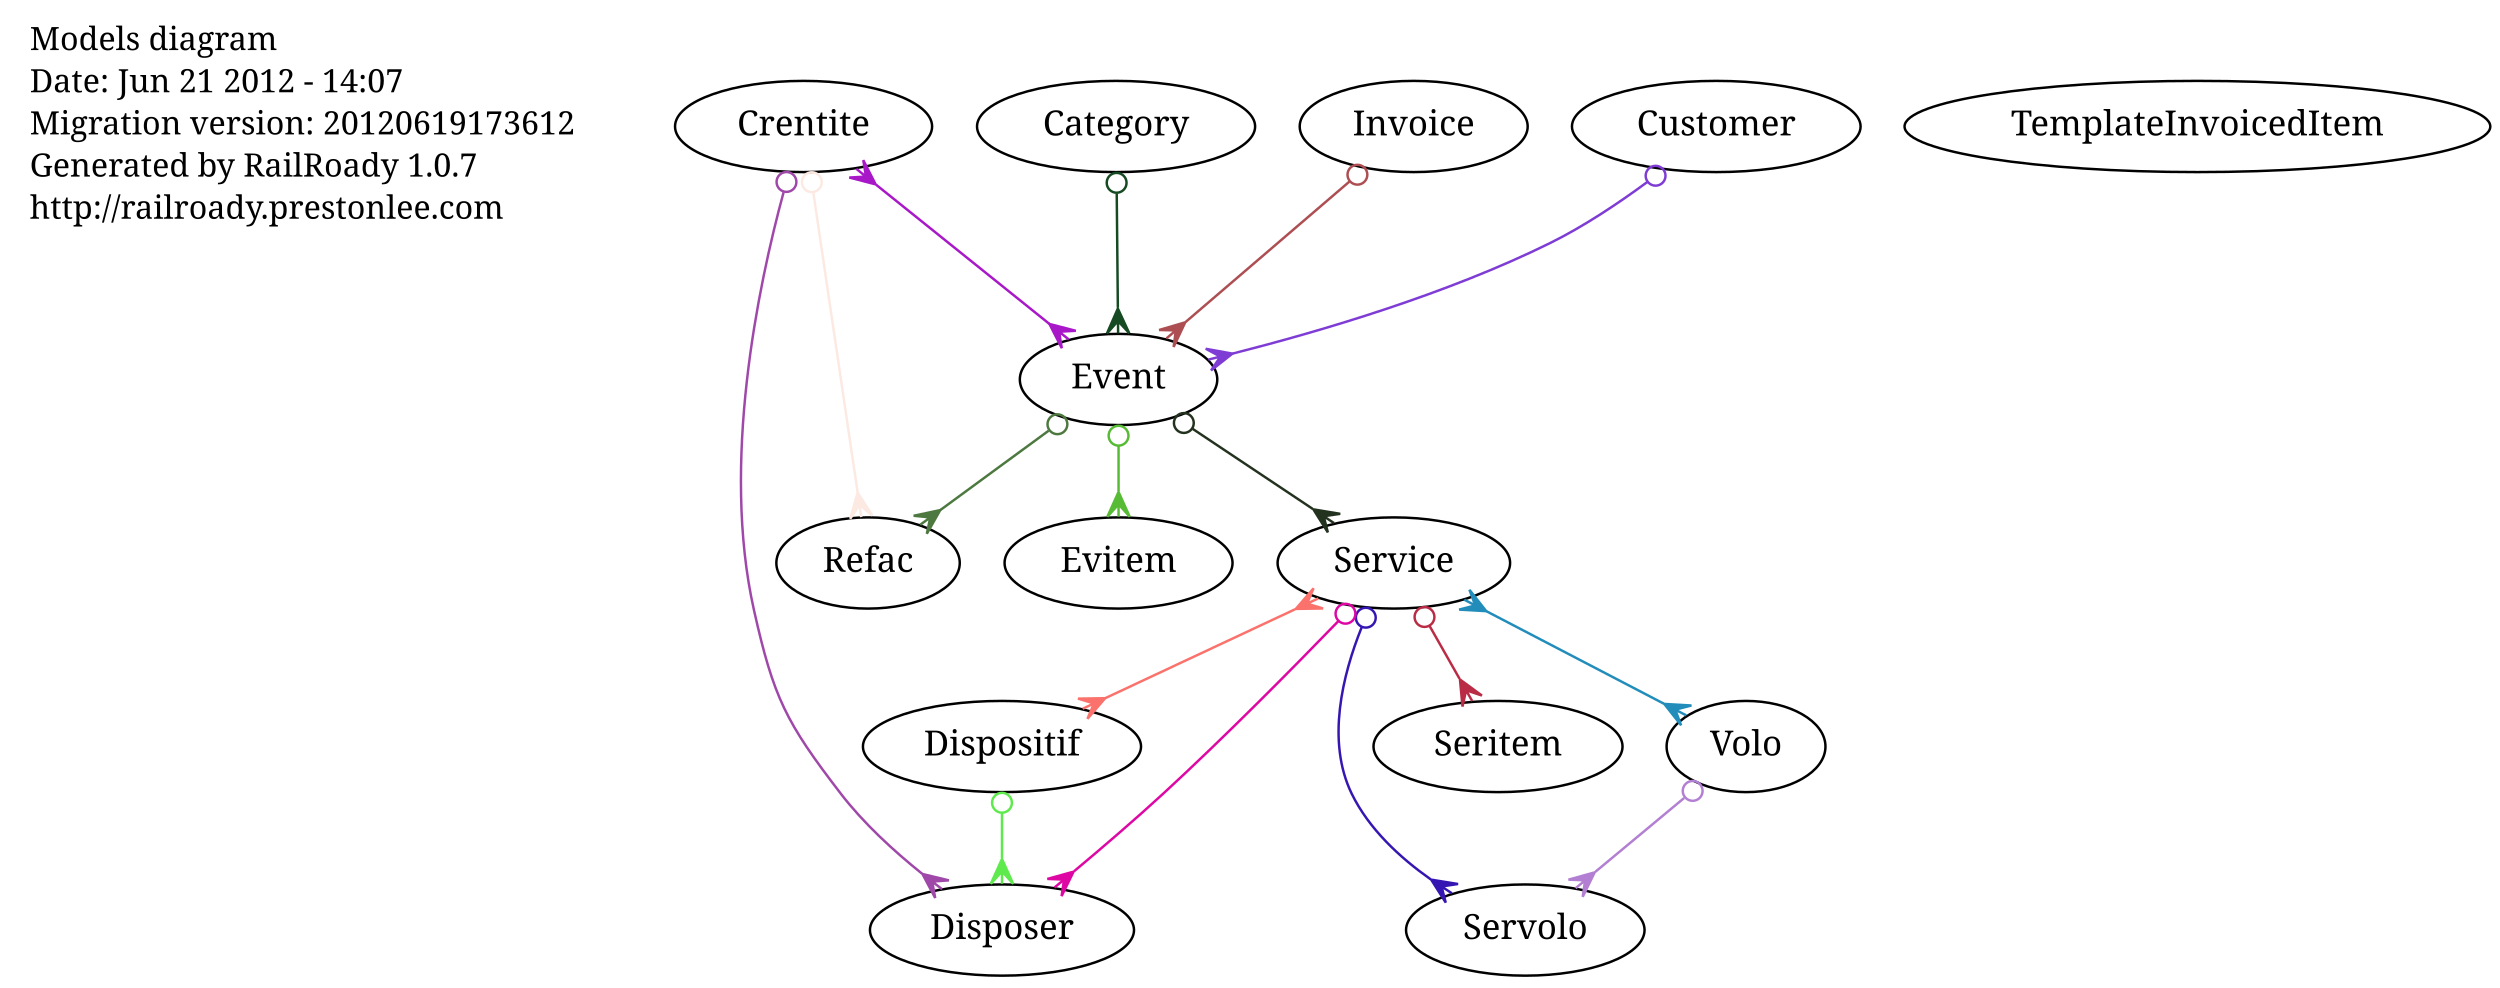
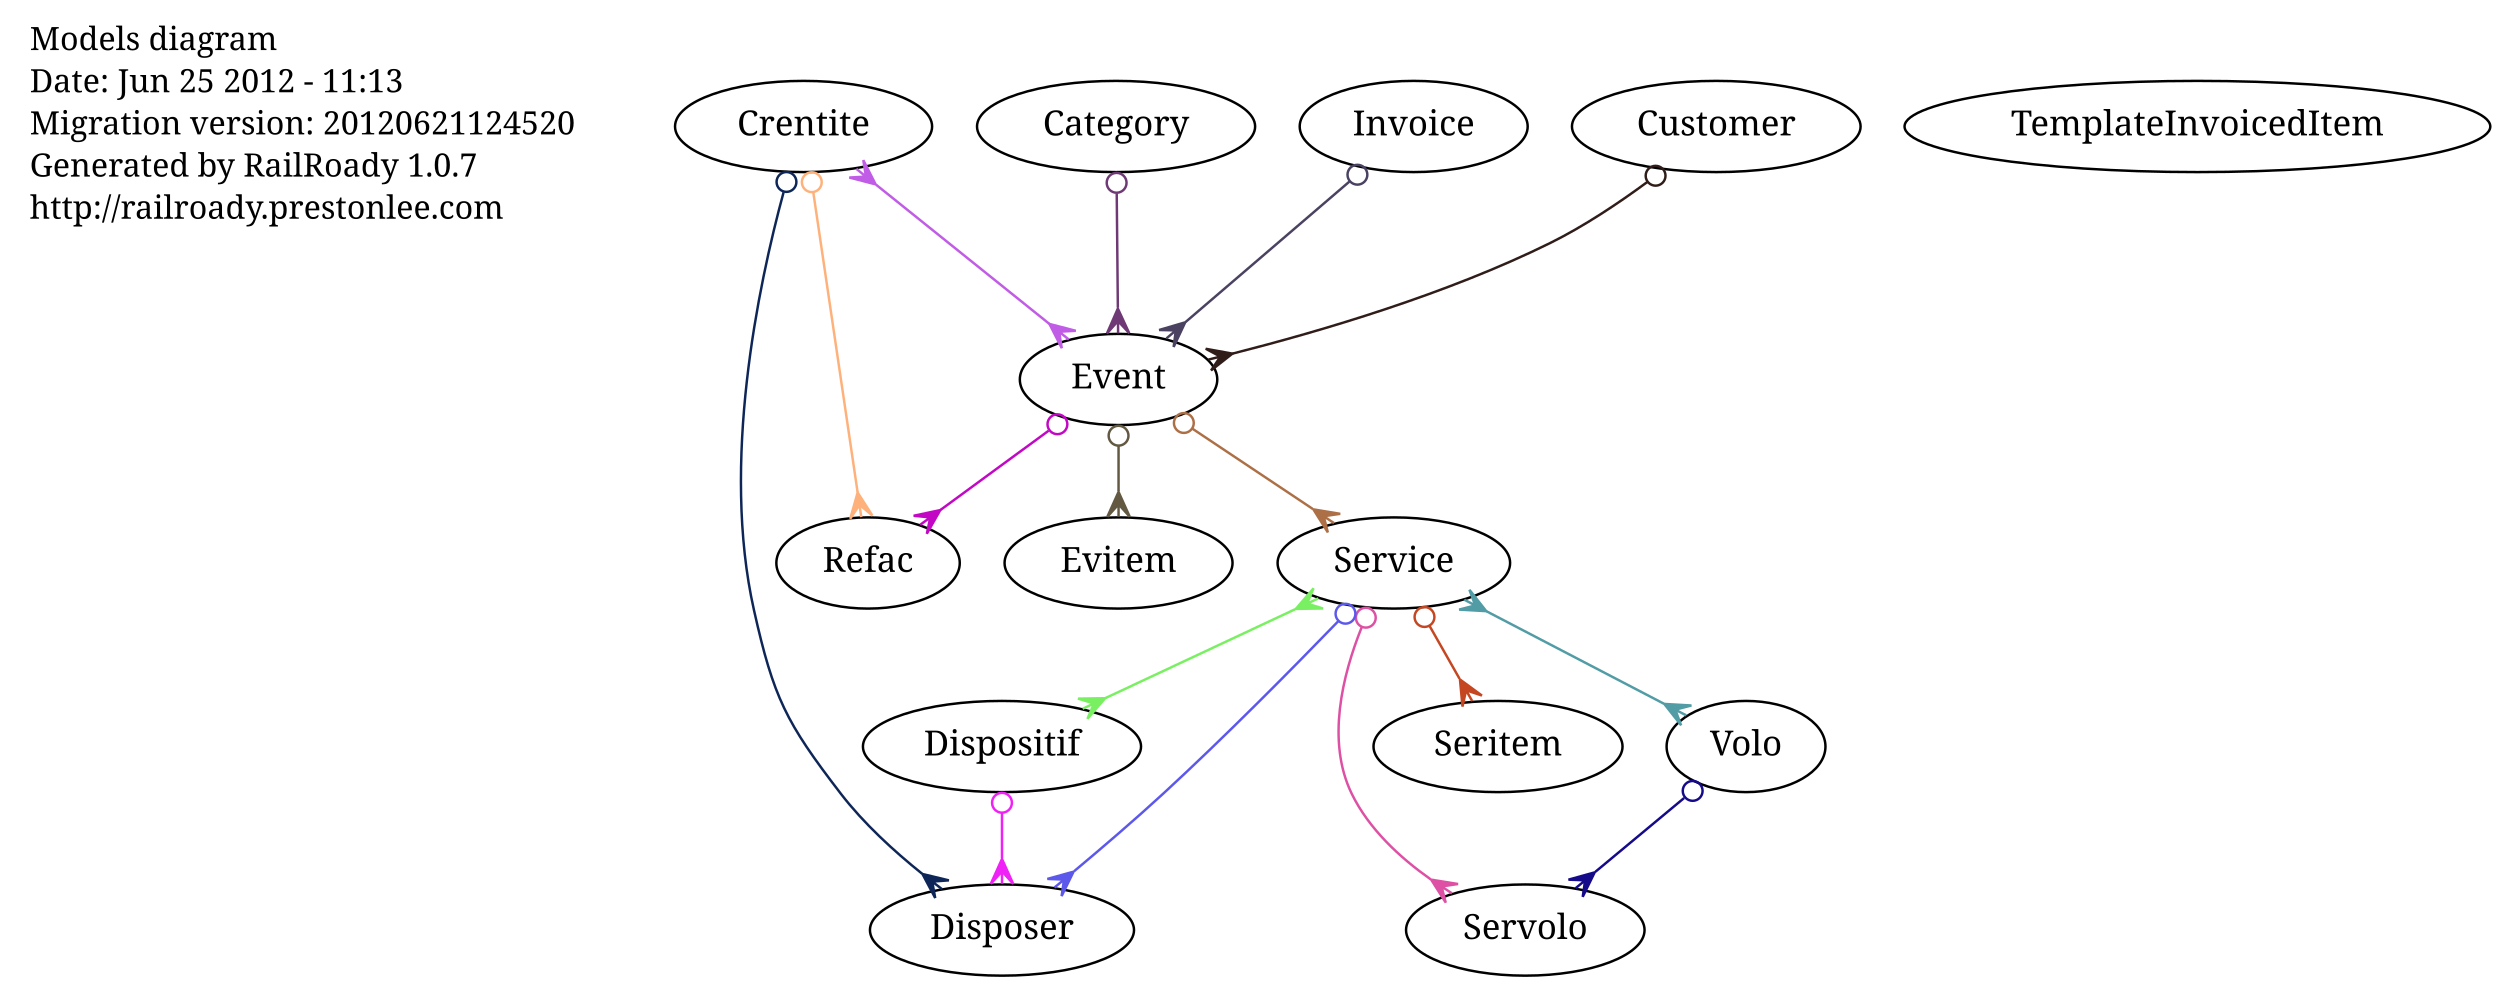
<svg xmlns="http://www.w3.org/2000/svg" width="1008pt" height="398pt" viewBox="0.00 0.00 1008.00 398.00">
  <g id="graph1" class="graph" transform="scale(1 1) rotate(0) translate(4 394)">
    <polygon fill="white" stroke="white" points="-4,5 -4,-394 1005,-394 1005,5 -4,5" />
    <g id="node1" class="node">
      <text text-anchor="start" x="8" y="-373.8" font-family="Times Roman,serif" font-size="13.00">Models diagram</text>
-       <text text-anchor="start" x="8" y="-356.8" font-family="Times Roman,serif" font-size="13.00">Date: Jun 21 2012 - 14:07</text>
-       <text text-anchor="start" x="8" y="-339.8" font-family="Times Roman,serif" font-size="13.00">Migration version: 20120619173612</text>
+       <text text-anchor="start" x="8" y="-356.8" font-family="Times Roman,serif" font-size="13.00">Date: Jun 25 2012 - 11:13</text>
+       <text text-anchor="start" x="8" y="-339.8" font-family="Times Roman,serif" font-size="13.00">Migration version: 20120621124520</text>
      <text text-anchor="start" x="8" y="-322.8" font-family="Times Roman,serif" font-size="13.00">Generated by RailRoady 1.0.7</text>
      <text text-anchor="start" x="8" y="-305.8" font-family="Times Roman,serif" font-size="13.00">http://railroady.prestonlee.com</text>
    </g>
    <g id="node2" class="node">
      <ellipse fill="none" stroke="black" cx="611" cy="-19" rx="48.083" ry="18.385" />
      <text text-anchor="middle" x="611" y="-15.4" font-family="Times Roman,serif" font-size="14.00">Servolo</text>
    </g>
    <g id="node3" class="node">
      <ellipse fill="none" stroke="black" cx="346" cy="-167" rx="36.977" ry="18.385" />
      <text text-anchor="middle" x="346" y="-163.4" font-family="Times Roman,serif" font-size="14.00">Refac</text>
    </g>
    <g id="node4" class="node">
      <ellipse fill="none" stroke="black" cx="447" cy="-167" rx="45.962" ry="18.385" />
      <text text-anchor="middle" x="447" y="-163.4" font-family="Times Roman,serif" font-size="14.00">Evitem</text>
    </g>
    <g id="node5" class="node">
      <ellipse fill="none" stroke="black" cx="688" cy="-343" rx="58.188" ry="18.385" />
      <text text-anchor="middle" x="688" y="-339.4" font-family="Times Roman,serif" font-size="14.00">Customer</text>
    </g>
    <g id="node13" class="node">
      <ellipse fill="none" stroke="black" cx="447" cy="-241" rx="39.807" ry="18.385" />
      <text text-anchor="middle" x="447" y="-237.4" font-family="Times Roman,serif" font-size="14.00">Event</text>
    </g>
    <g id="edge2" class="edge">
-       <path fill="none" stroke="#7e3cd5" d="M660.182,-320.613C648.571,-312.051 634.63,-302.735 621,-296 579.59,-275.538 528.912,-260.544 492.953,-251.426" />
-       <ellipse fill="none" stroke="#7e3cd5" cx="663.533" cy="-323.137" rx="4" ry="4" />
-       <polygon fill="#7e3cd5" stroke="#7e3cd5" points="492.927,-251.42 484.305,-244.644 488.074,-250.215 483.221,-249.011 483.221,-249.011 483.221,-249.011 488.074,-250.215 482.137,-253.378 492.927,-251.42 492.927,-251.42" />
+       <path fill="none" stroke="#301d1a" d="M660.182,-320.613C648.571,-312.051 634.63,-302.735 621,-296 579.59,-275.538 528.912,-260.544 492.953,-251.426" />
+       <ellipse fill="none" stroke="#301d1a" cx="663.533" cy="-323.137" rx="4" ry="4" />
+       <polygon fill="#301d1a" stroke="#301d1a" points="492.927,-251.42 484.305,-244.644 488.074,-250.215 483.221,-249.011 483.221,-249.011 483.221,-249.011 488.074,-250.215 482.137,-253.378 492.927,-251.42 492.927,-251.42" />
    </g>
    <g id="node6" class="node">
      <ellipse fill="none" stroke="black" cx="558" cy="-167" rx="46.877" ry="18.385" />
      <text text-anchor="middle" x="558" y="-163.4" font-family="Times Roman,serif" font-size="14.00">Service</text>
    </g>
    <g id="edge8" class="edge">
-       <path fill="none" stroke="#3616b2" d="M545.033,-141.081C537.271,-121.752 530.721,-95.148 541,-74 547.862,-59.882 560.296,-48.31 572.802,-39.485" />
-       <ellipse fill="none" stroke="#3616b2" cx="546.692" cy="-144.948" rx="4" ry="4" />
-       <polygon fill="#3616b2" stroke="#3616b2" points="573.054,-39.319 583.88,-37.575 577.229,-36.568 581.404,-33.817 581.404,-33.817 581.404,-33.817 577.229,-36.568 578.928,-30.059 573.054,-39.319 573.054,-39.319" />
+       <path fill="none" stroke="#dd50a4" d="M545.033,-141.081C537.271,-121.752 530.721,-95.148 541,-74 547.862,-59.882 560.296,-48.31 572.802,-39.485" />
+       <ellipse fill="none" stroke="#dd50a4" cx="546.692" cy="-144.948" rx="4" ry="4" />
+       <polygon fill="#dd50a4" stroke="#dd50a4" points="573.054,-39.319 583.88,-37.575 577.229,-36.568 581.404,-33.817 581.404,-33.817 581.404,-33.817 577.229,-36.568 578.928,-30.059 573.054,-39.319 573.054,-39.319" />
    </g>
    <g id="node7" class="node">
      <ellipse fill="none" stroke="black" cx="400" cy="-19" rx="53.238" ry="18.385" />
      <text text-anchor="middle" x="400" y="-15.4" font-family="Times Roman,serif" font-size="14.00">Disposer</text>
    </g>
    <g id="edge12" class="edge">
-       <path fill="none" stroke="#de07a4" d="M535.582,-143.521C517.06,-124.384 489.866,-96.88 465,-74 453.533,-63.449 440.488,-52.261 429.11,-42.751" />
-       <ellipse fill="none" stroke="#de07a4" cx="538.5" cy="-146.545" rx="4" ry="4" />
-       <polygon fill="#de07a4" stroke="#de07a4" points="428.859,-42.542 424.039,-32.693 425.012,-39.349 421.165,-36.155 421.165,-36.155 421.165,-36.155 425.012,-39.349 418.29,-39.617 428.859,-42.542 428.859,-42.542" />
+       <path fill="none" stroke="#5c58ec" d="M535.582,-143.521C517.06,-124.384 489.866,-96.88 465,-74 453.533,-63.449 440.488,-52.261 429.11,-42.751" />
+       <ellipse fill="none" stroke="#5c58ec" cx="538.5" cy="-146.545" rx="4" ry="4" />
+       <polygon fill="#5c58ec" stroke="#5c58ec" points="428.859,-42.542 424.039,-32.693 425.012,-39.349 421.165,-36.155 421.165,-36.155 421.165,-36.155 425.012,-39.349 418.29,-39.617 428.859,-42.542 428.859,-42.542" />
    </g>
    <g id="node9" class="node">
      <ellipse fill="none" stroke="black" cx="400" cy="-93" rx="56.068" ry="18.385" />
      <text text-anchor="middle" x="400" y="-89.4" font-family="Times Roman,serif" font-size="14.00">Dispositif</text>
    </g>
    <g id="edge10" class="edge">
-       <path fill="none" stroke="#fb726c" d="M518.171,-148.346C494.803,-137.401 465.313,-123.59 441.639,-112.502" />
-       <polygon fill="#fb726c" stroke="#fb726c" points="518.48,-148.491 525.627,-156.807 523.008,-150.611 527.536,-152.732 527.536,-152.732 527.536,-152.732 523.008,-150.611 529.445,-148.657 518.48,-148.491 518.48,-148.491" />
-       <polygon fill="#fb726c" stroke="#fb726c" points="441.602,-112.485 434.455,-104.168 437.074,-110.364 432.546,-108.243 432.546,-108.243 432.546,-108.243 437.074,-110.364 430.637,-112.318 441.602,-112.485 441.602,-112.485" />
+       <path fill="none" stroke="#79f061" d="M518.171,-148.346C494.803,-137.401 465.313,-123.59 441.639,-112.502" />
+       <polygon fill="#79f061" stroke="#79f061" points="518.48,-148.491 525.627,-156.807 523.008,-150.611 527.536,-152.732 527.536,-152.732 527.536,-152.732 523.008,-150.611 529.445,-148.657 518.48,-148.491 518.48,-148.491" />
+       <polygon fill="#79f061" stroke="#79f061" points="441.602,-112.485 434.455,-104.168 437.074,-110.364 432.546,-108.243 432.546,-108.243 432.546,-108.243 437.074,-110.364 430.637,-112.318 441.602,-112.485 441.602,-112.485" />
    </g>
    <g id="node14" class="node">
      <ellipse fill="none" stroke="black" cx="700" cy="-93" rx="32.026" ry="18.385" />
      <text text-anchor="middle" x="700" y="-89.4" font-family="Times Roman,serif" font-size="14.00">Volo</text>
    </g>
    <g id="edge6" class="edge">
-       <path fill="none" stroke="#228dba" d="M595.407,-147.506C617.597,-135.942 645.478,-121.413 666.872,-110.264" />
-       <polygon fill="#228dba" stroke="#228dba" points="595.263,-147.581 584.315,-148.212 590.829,-149.892 586.395,-152.203 586.395,-152.203 586.395,-152.203 590.829,-149.892 588.474,-156.193 595.263,-147.581 595.263,-147.581" />
-       <polygon fill="#228dba" stroke="#228dba" points="667.036,-110.178 677.984,-109.548 671.47,-107.868 675.904,-105.557 675.904,-105.557 675.904,-105.557 671.47,-107.868 673.824,-101.566 667.036,-110.178 667.036,-110.178" />
+       <path fill="none" stroke="#519ca5" d="M595.407,-147.506C617.597,-135.942 645.478,-121.413 666.872,-110.264" />
+       <polygon fill="#519ca5" stroke="#519ca5" points="595.263,-147.581 584.315,-148.212 590.829,-149.892 586.395,-152.203 586.395,-152.203 586.395,-152.203 590.829,-149.892 588.474,-156.193 595.263,-147.581 595.263,-147.581" />
+       <polygon fill="#519ca5" stroke="#519ca5" points="667.036,-110.178 677.984,-109.548 671.47,-107.868 675.904,-105.557 675.904,-105.557 675.904,-105.557 671.47,-107.868 673.824,-101.566 667.036,-110.178 667.036,-110.178" />
    </g>
    <g id="node15" class="node">
      <ellipse fill="none" stroke="black" cx="600" cy="-93" rx="50.205" ry="18.385" />
      <text text-anchor="middle" x="600" y="-89.4" font-family="Times Roman,serif" font-size="14.00">Seritem</text>
    </g>
    <g id="edge4" class="edge">
-       <path fill="none" stroke="#ba2c46" d="M572.349,-141.718C576.241,-134.862 580.472,-127.407 584.427,-120.438" />
-       <ellipse fill="none" stroke="#ba2c46" cx="570.356" cy="-145.229" rx="4" ry="4" />
-       <polygon fill="#ba2c46" stroke="#ba2c46" points="584.656,-120.035 593.505,-113.559 587.124,-115.687 589.592,-111.338 589.592,-111.338 589.592,-111.338 587.124,-115.687 585.678,-109.117 584.656,-120.035 584.656,-120.035" />
+       <path fill="none" stroke="#c54721" d="M572.349,-141.718C576.241,-134.862 580.472,-127.407 584.427,-120.438" />
+       <ellipse fill="none" stroke="#c54721" cx="570.356" cy="-145.229" rx="4" ry="4" />
+       <polygon fill="#c54721" stroke="#c54721" points="584.656,-120.035 593.505,-113.559 587.124,-115.687 589.592,-111.338 589.592,-111.338 589.592,-111.338 587.124,-115.687 585.678,-109.117 584.656,-120.035 584.656,-120.035" />
    </g>
    <g id="node8" class="node">
      <ellipse fill="none" stroke="black" cx="446" cy="-343" rx="56.068" ry="18.385" />
      <text text-anchor="middle" x="446" y="-339.4" font-family="Times Roman,serif" font-size="14.00">Category</text>
    </g>
    <g id="edge14" class="edge">
-       <path fill="none" stroke="#154a23" d="M446.265,-316.015C446.404,-301.835 446.574,-284.445 446.716,-269.98" />
-       <ellipse fill="none" stroke="#154a23" cx="446.223" cy="-320.292" rx="4" ry="4" />
-       <polygon fill="#154a23" stroke="#154a23" points="446.72,-269.589 451.318,-259.634 446.769,-264.59 446.818,-259.59 446.818,-259.59 446.818,-259.59 446.769,-264.59 442.318,-259.546 446.72,-269.589 446.72,-269.589" />
+       <path fill="none" stroke="#6f3975" d="M446.265,-316.015C446.404,-301.835 446.574,-284.445 446.716,-269.98" />
+       <ellipse fill="none" stroke="#6f3975" cx="446.223" cy="-320.292" rx="4" ry="4" />
+       <polygon fill="#6f3975" stroke="#6f3975" points="446.72,-269.589 451.318,-259.634 446.769,-264.59 446.818,-259.59 446.818,-259.59 446.818,-259.59 446.769,-264.59 442.318,-259.546 446.72,-269.589 446.72,-269.589" />
    </g>
    <g id="edge16" class="edge">
-       <path fill="none" stroke="#5eea4d" d="M400,-66.309C400,-60.377 400,-54.061 400,-48.04" />
-       <ellipse fill="none" stroke="#5eea4d" cx="400" cy="-70.327" rx="4" ry="4" />
-       <polygon fill="#5eea4d" stroke="#5eea4d" points="400,-47.667 404.5,-37.667 400,-42.667 400,-37.667 400,-37.667 400,-37.667 400,-42.667 395.5,-37.667 400,-47.667 400,-47.667" />
+       <path fill="none" stroke="#f021f6" d="M400,-66.309C400,-60.377 400,-54.061 400,-48.04" />
+       <ellipse fill="none" stroke="#f021f6" cx="400" cy="-70.327" rx="4" ry="4" />
+       <polygon fill="#f021f6" stroke="#f021f6" points="400,-47.667 404.5,-37.667 400,-42.667 400,-37.667 400,-37.667 400,-37.667 400,-42.667 395.5,-37.667 400,-47.667 400,-47.667" />
    </g>
    <g id="node10" class="node">
      <ellipse fill="none" stroke="black" cx="882" cy="-343" rx="118.087" ry="18.385" />
      <text text-anchor="middle" x="882" y="-339.4" font-family="Times Roman,serif" font-size="14.00">TemplateInvoicedItem</text>
    </g>
    <g id="node11" class="node">
      <ellipse fill="none" stroke="black" cx="320" cy="-343" rx="51.828" ry="18.385" />
      <text text-anchor="middle" x="320" y="-339.4" font-family="Times Roman,serif" font-size="14.00">Crentite</text>
    </g>
    <g id="edge22" class="edge">
-       <path fill="none" stroke="#fce9e2" d="M323.932,-316.381C328.741,-283.832 336.847,-228.961 341.782,-195.555" />
-       <ellipse fill="none" stroke="#fce9e2" cx="323.318" cy="-320.541" rx="4" ry="4" />
-       <polygon fill="#fce9e2" stroke="#fce9e2" points="341.803,-195.411 347.716,-186.176 342.534,-190.465 343.264,-185.519 343.264,-185.519 343.264,-185.519 342.534,-190.465 338.813,-184.861 341.803,-195.411 341.803,-195.411" />
+       <path fill="none" stroke="#feb17b" d="M323.932,-316.381C328.741,-283.832 336.847,-228.961 341.782,-195.555" />
+       <ellipse fill="none" stroke="#feb17b" cx="323.318" cy="-320.541" rx="4" ry="4" />
+       <polygon fill="#feb17b" stroke="#feb17b" points="341.803,-195.411 347.716,-186.176 342.534,-190.465 343.264,-185.519 343.264,-185.519 343.264,-185.519 342.534,-190.465 338.813,-184.861 341.803,-195.411 341.803,-195.411" />
    </g>
    <g id="edge18" class="edge">
-       <path fill="none" stroke="#9f48a9" d="M311.951,-316.503C301.665,-278.691 286.69,-207.271 300,-148 307.971,-112.502 312.833,-102.849 335,-74 344.205,-62.021 356.419,-50.841 367.773,-41.731" />
-       <ellipse fill="none" stroke="#9f48a9" cx="313.11" cy="-320.634" rx="4" ry="4" />
-       <polygon fill="#9f48a9" stroke="#9f48a9" points="367.93,-41.61 378.59,-39.038 371.881,-38.546 375.833,-35.482 375.833,-35.482 375.833,-35.482 371.881,-38.546 373.075,-31.926 367.93,-41.61 367.93,-41.61" />
+       <path fill="none" stroke="#0e2657" d="M311.951,-316.503C301.665,-278.691 286.69,-207.271 300,-148 307.971,-112.502 312.833,-102.849 335,-74 344.205,-62.021 356.419,-50.841 367.773,-41.731" />
+       <ellipse fill="none" stroke="#0e2657" cx="313.11" cy="-320.634" rx="4" ry="4" />
+       <polygon fill="#0e2657" stroke="#0e2657" points="367.93,-41.61 378.59,-39.038 371.881,-38.546 375.833,-35.482 375.833,-35.482 375.833,-35.482 371.881,-38.546 373.075,-31.926 367.93,-41.61 367.93,-41.61" />
    </g>
    <g id="edge20" class="edge">
-       <path fill="none" stroke="#a818c8" d="M349.26,-319.5C370.275,-302.622 398.428,-280.011 419.12,-263.392" />
-       <polygon fill="#a818c8" stroke="#a818c8" points="349.054,-319.666 338.439,-322.419 345.155,-322.797 341.257,-325.927 341.257,-325.927 341.257,-325.927 345.155,-322.797 344.075,-329.436 349.054,-319.666 349.054,-319.666" />
-       <polygon fill="#a818c8" stroke="#a818c8" points="419.136,-263.379 429.75,-260.626 423.034,-260.248 426.932,-257.117 426.932,-257.117 426.932,-257.117 423.034,-260.248 424.114,-253.609 419.136,-263.379 419.136,-263.379" />
+       <path fill="none" stroke="#c05ce5" d="M349.26,-319.5C370.275,-302.622 398.428,-280.011 419.12,-263.392" />
+       <polygon fill="#c05ce5" stroke="#c05ce5" points="349.054,-319.666 338.439,-322.419 345.155,-322.797 341.257,-325.927 341.257,-325.927 341.257,-325.927 345.155,-322.797 344.075,-329.436 349.054,-319.666 349.054,-319.666" />
+       <polygon fill="#c05ce5" stroke="#c05ce5" points="419.136,-263.379 429.75,-260.626 423.034,-260.248 426.932,-257.117 426.932,-257.117 426.932,-257.117 423.034,-260.248 424.114,-253.609 419.136,-263.379 419.136,-263.379" />
    </g>
    <g id="node12" class="node">
      <ellipse fill="none" stroke="black" cx="566" cy="-343" rx="45.962" ry="18.385" />
      <text text-anchor="middle" x="566" y="-339.4" font-family="Times Roman,serif" font-size="14.00">Invoice</text>
    </g>
    <g id="edge24" class="edge">
-       <path fill="none" stroke="#ad4e52" d="M540.06,-320.766C520.529,-304.025 493.828,-281.139 474.036,-264.173" />
-       <ellipse fill="none" stroke="#ad4e52" cx="543.313" cy="-323.554" rx="4" ry="4" />
-       <polygon fill="#ad4e52" stroke="#ad4e52" points="473.877,-264.038 469.213,-254.113 470.081,-260.784 466.285,-257.53 466.285,-257.53 466.285,-257.53 470.081,-260.784 463.356,-260.946 473.877,-264.038 473.877,-264.038" />
+       <path fill="none" stroke="#4b4262" d="M540.06,-320.766C520.529,-304.025 493.828,-281.139 474.036,-264.173" />
+       <ellipse fill="none" stroke="#4b4262" cx="543.313" cy="-323.554" rx="4" ry="4" />
+       <polygon fill="#4b4262" stroke="#4b4262" points="473.877,-264.038 469.213,-254.113 470.081,-260.784 466.285,-257.53 466.285,-257.53 466.285,-257.53 470.081,-260.784 463.356,-260.946 473.877,-264.038 473.877,-264.038" />
    </g>
    <g id="edge30" class="edge">
-       <path fill="none" stroke="#4d7940" d="M418.814,-220.349C405.223,-210.391 388.931,-198.455 375.208,-188.4" />
-       <ellipse fill="none" stroke="#4d7940" cx="422.354" cy="-222.942" rx="4" ry="4" />
-       <polygon fill="#4d7940" stroke="#4d7940" points="375.109,-188.327 369.702,-178.787 371.076,-185.372 367.042,-182.417 367.042,-182.417 367.042,-182.417 371.076,-185.372 364.383,-186.047 375.109,-188.327 375.109,-188.327" />
+       <path fill="none" stroke="#c208c5" d="M418.814,-220.349C405.223,-210.391 388.931,-198.455 375.208,-188.4" />
+       <ellipse fill="none" stroke="#c208c5" cx="422.354" cy="-222.942" rx="4" ry="4" />
+       <polygon fill="#c208c5" stroke="#c208c5" points="375.109,-188.327 369.702,-178.787 371.076,-185.372 367.042,-182.417 367.042,-182.417 367.042,-182.417 371.076,-185.372 364.383,-186.047 375.109,-188.327 375.109,-188.327" />
    </g>
    <g id="edge28" class="edge">
-       <path fill="none" stroke="#58bb36" d="M447,-214.309C447,-208.377 447,-202.061 447,-196.04" />
-       <ellipse fill="none" stroke="#58bb36" cx="447" cy="-218.327" rx="4" ry="4" />
-       <polygon fill="#58bb36" stroke="#58bb36" points="447,-195.667 451.5,-185.667 447,-190.667 447,-185.667 447,-185.667 447,-185.667 447,-190.667 442.5,-185.667 447,-195.667 447,-195.667" />
+       <path fill="none" stroke="#635841" d="M447,-214.309C447,-208.377 447,-202.061 447,-196.04" />
+       <ellipse fill="none" stroke="#635841" cx="447" cy="-218.327" rx="4" ry="4" />
+       <polygon fill="#635841" stroke="#635841" points="447,-195.667 451.5,-185.667 447,-190.667 447,-185.667 447,-185.667 447,-185.667 447,-190.667 442.5,-185.667 447,-195.667 447,-195.667" />
    </g>
    <g id="edge26" class="edge">
-       <path fill="none" stroke="#23321f" d="M476.851,-221.099C491.788,-211.141 509.903,-199.065 525.225,-188.85" />
-       <ellipse fill="none" stroke="#23321f" cx="473.327" cy="-223.448" rx="4" ry="4" />
-       <polygon fill="#23321f" stroke="#23321f" points="525.558,-188.628 536.374,-186.825 529.718,-185.855 533.878,-183.081 533.878,-183.081 533.878,-183.081 529.718,-185.855 531.382,-179.337 525.558,-188.628 525.558,-188.628" />
+       <path fill="none" stroke="#ad6f46" d="M476.851,-221.099C491.788,-211.141 509.903,-199.065 525.225,-188.85" />
+       <ellipse fill="none" stroke="#ad6f46" cx="473.327" cy="-223.448" rx="4" ry="4" />
+       <polygon fill="#ad6f46" stroke="#ad6f46" points="525.558,-188.628 536.374,-186.825 529.718,-185.855 533.878,-183.081 533.878,-183.081 533.878,-183.081 529.718,-185.855 531.382,-179.337 525.558,-188.628 525.558,-188.628" />
    </g>
    <g id="edge32" class="edge">
-       <path fill="none" stroke="#b27fd3" d="M675.058,-72.262C663.937,-63.015 650.782,-52.077 639.295,-42.526" />
-       <ellipse fill="none" stroke="#b27fd3" cx="678.483" cy="-75.11" rx="4" ry="4" />
-       <polygon fill="#b27fd3" stroke="#b27fd3" points="638.968,-42.255 634.156,-32.401 635.124,-39.058 631.279,-35.861 631.279,-35.861 631.279,-35.861 635.124,-39.058 628.402,-39.321 638.968,-42.255 638.968,-42.255" />
+       <path fill="none" stroke="#150a89" d="M675.058,-72.262C663.937,-63.015 650.782,-52.077 639.295,-42.526" />
+       <ellipse fill="none" stroke="#150a89" cx="678.483" cy="-75.11" rx="4" ry="4" />
+       <polygon fill="#150a89" stroke="#150a89" points="638.968,-42.255 634.156,-32.401 635.124,-39.058 631.279,-35.861 631.279,-35.861 631.279,-35.861 635.124,-39.058 628.402,-39.321 638.968,-42.255 638.968,-42.255" />
    </g>
  </g>
</svg>
